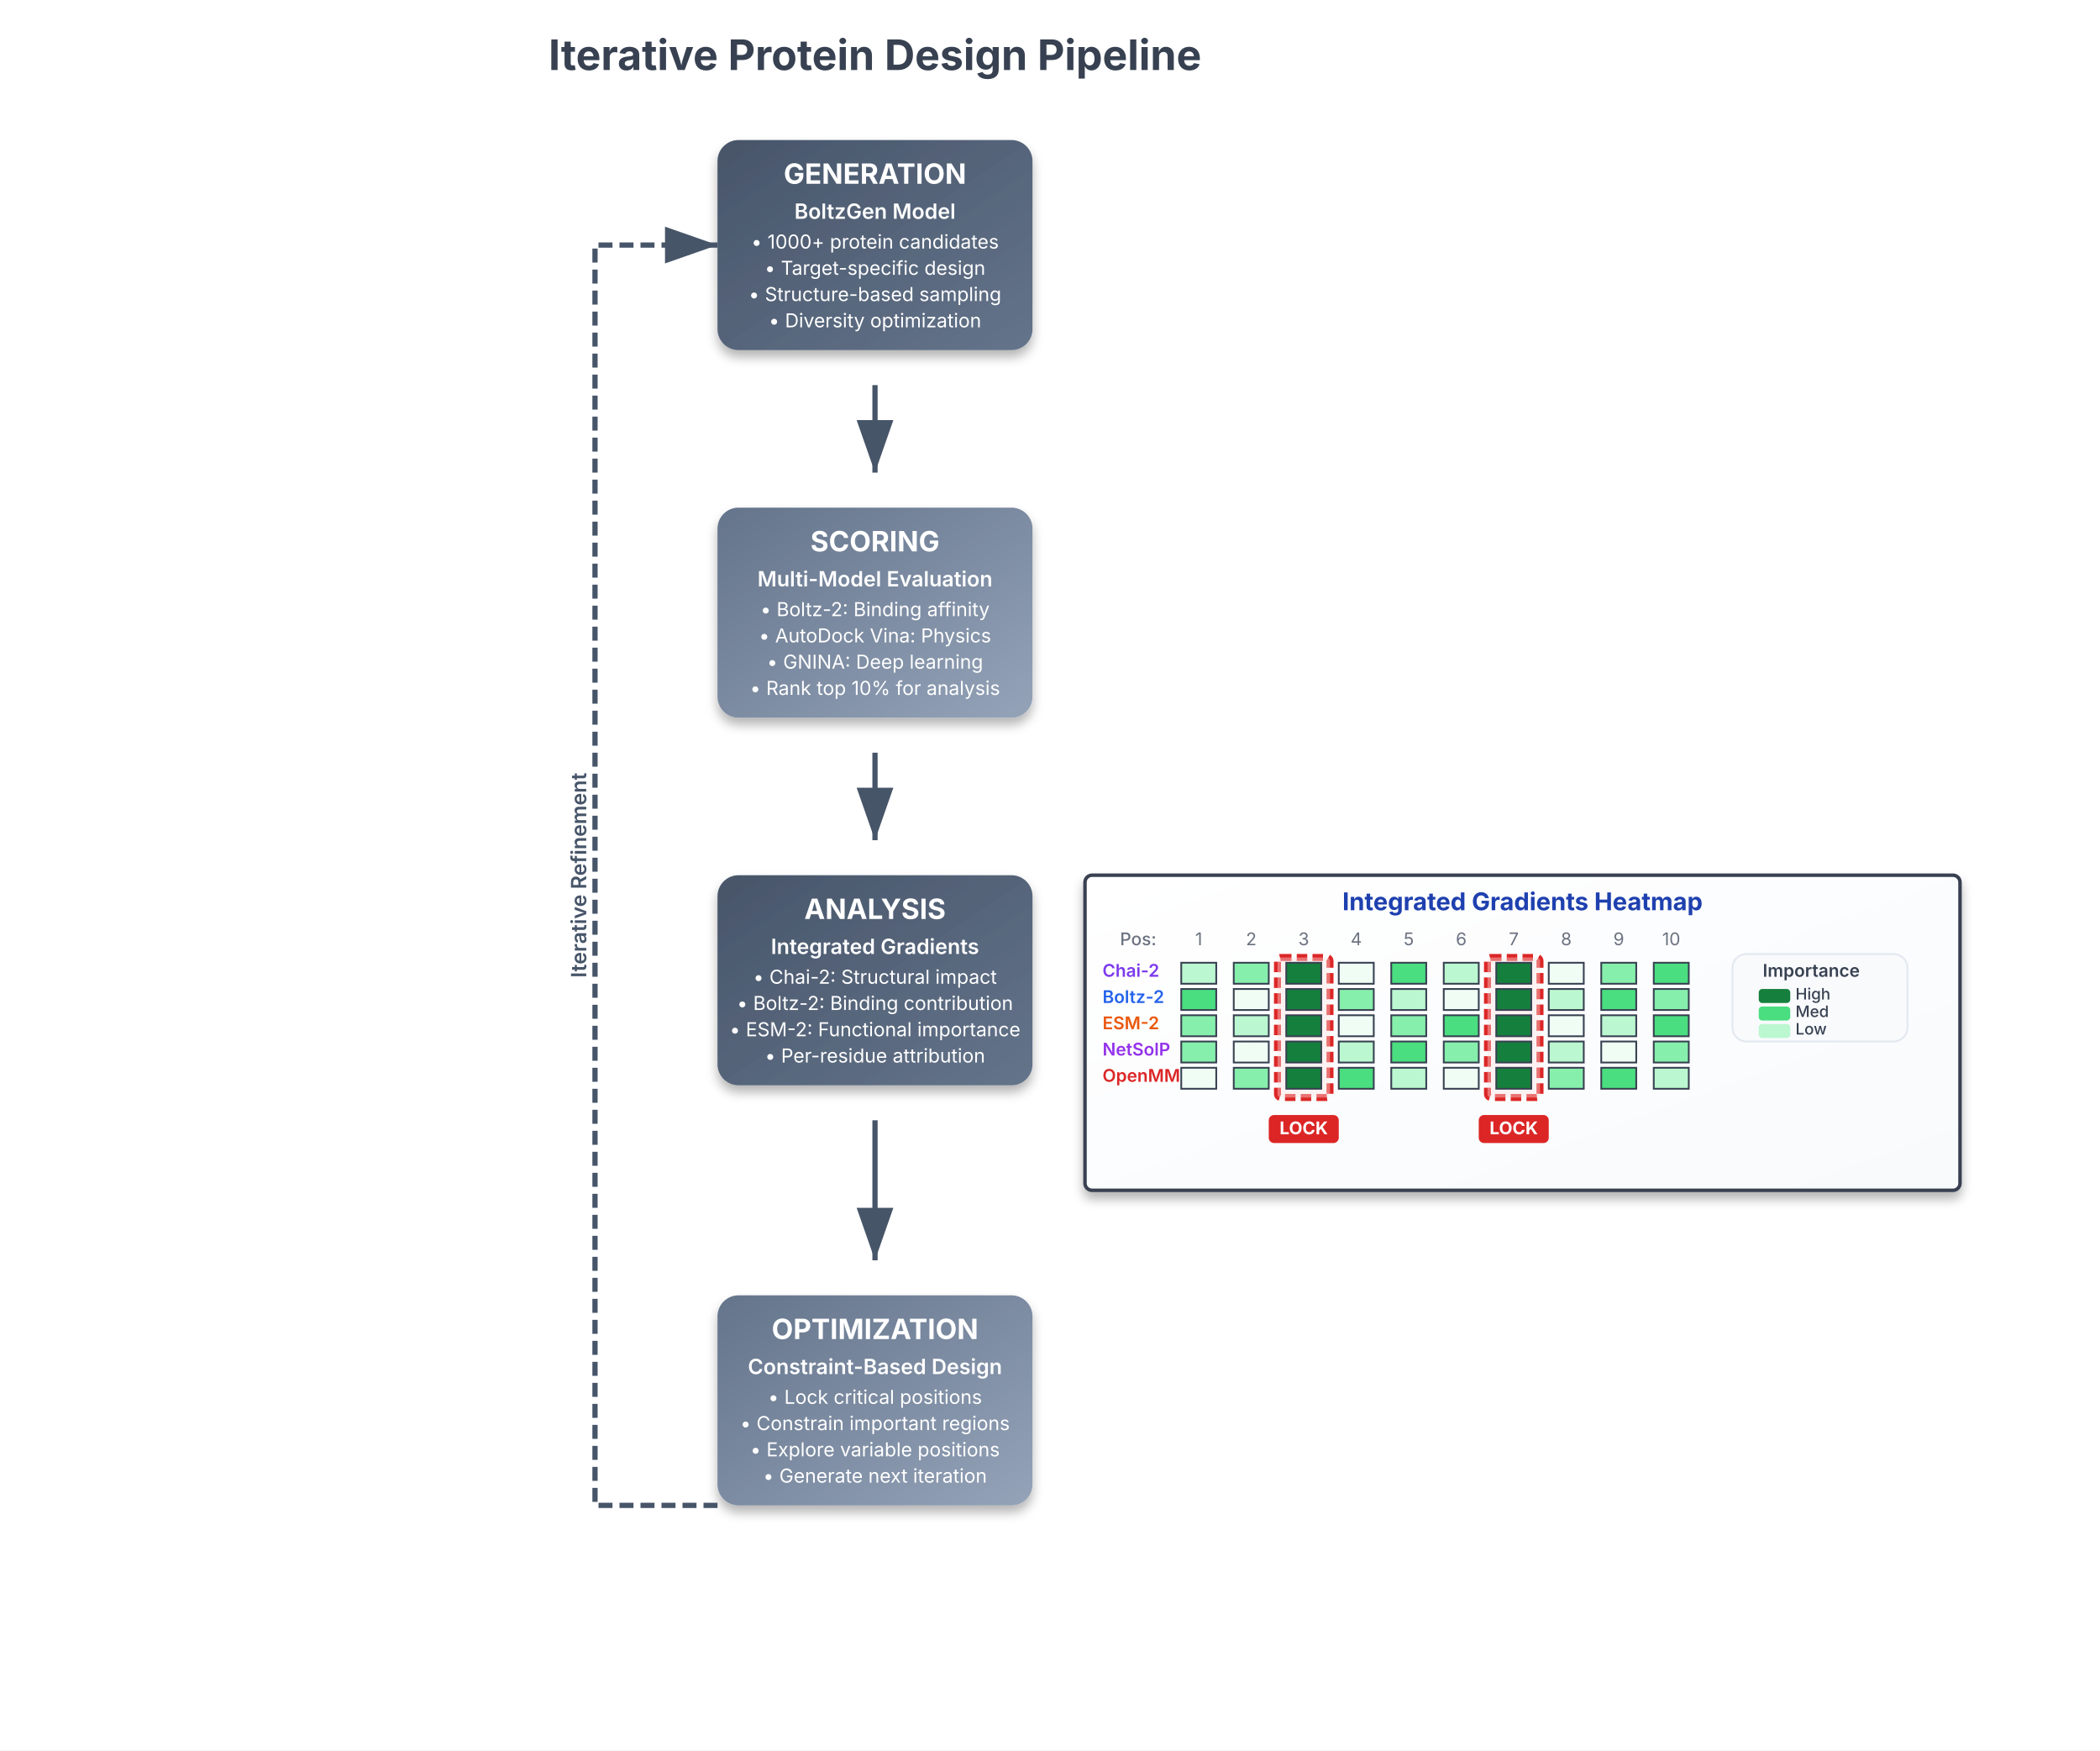
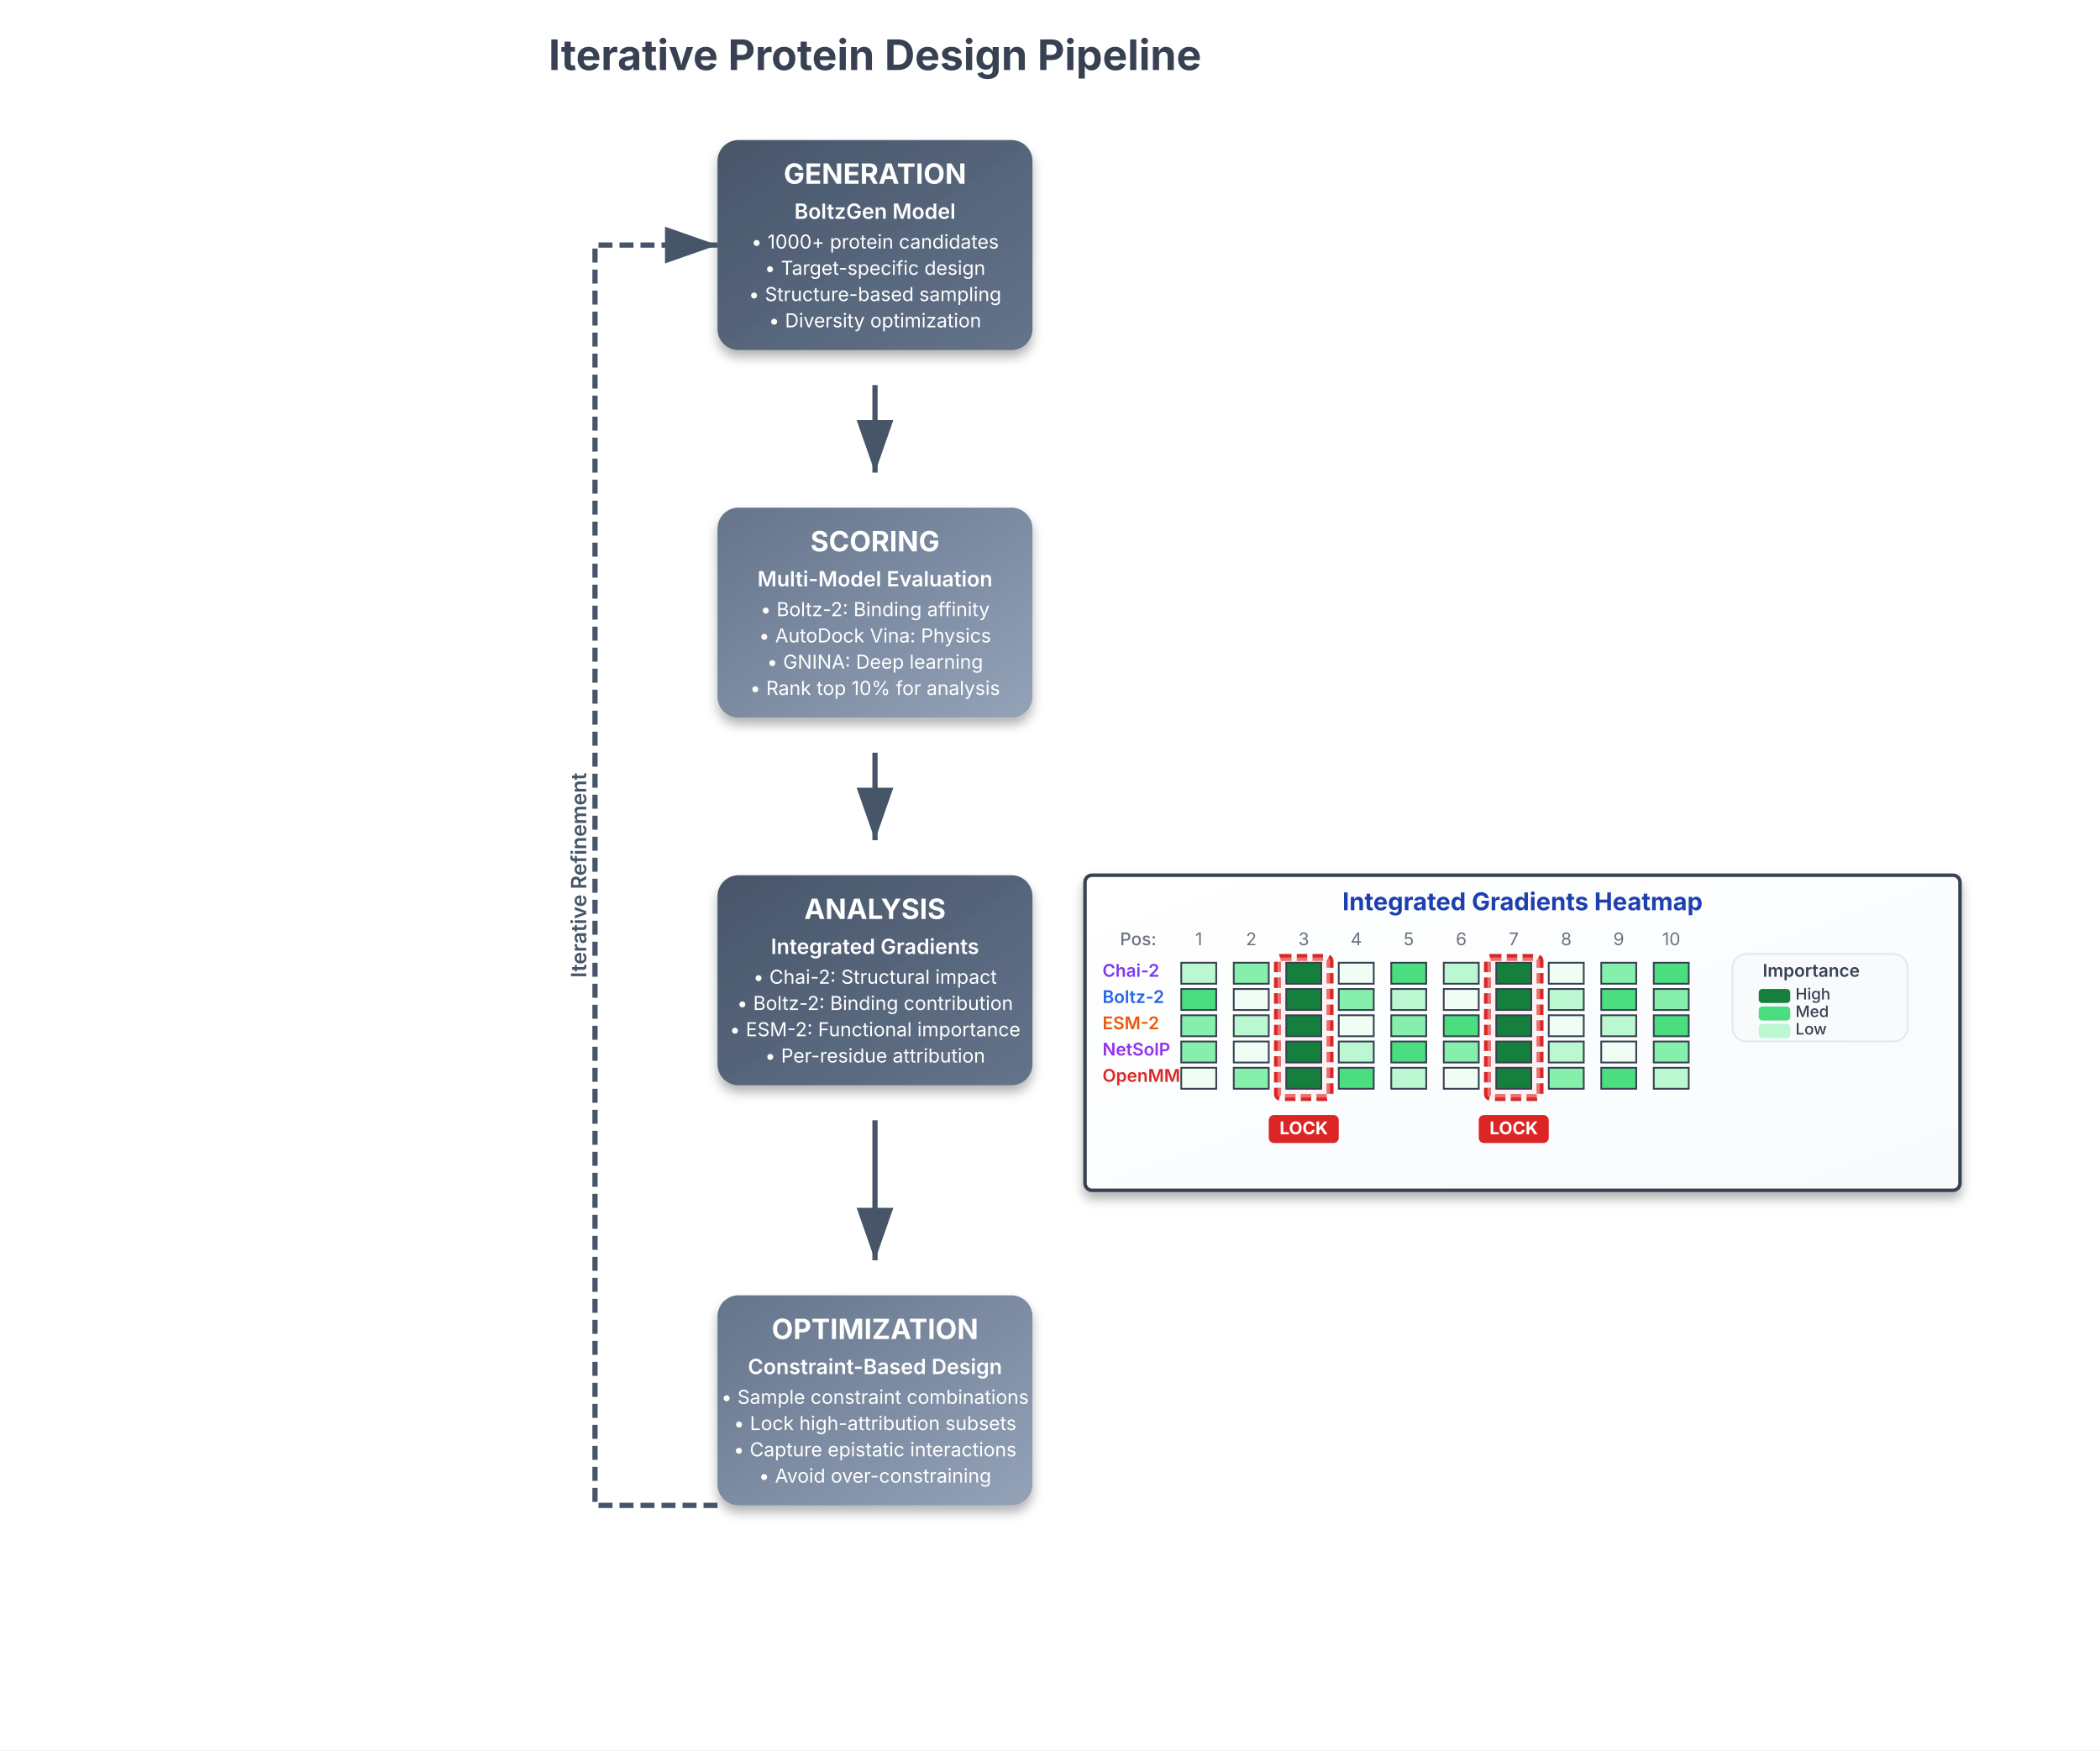
<svg xmlns="http://www.w3.org/2000/svg" width="1200" height="1000" viewBox="0 0 1200 1000">
  <defs>
    <linearGradient id="primaryGrad" x1="0%" y1="0%" x2="100%" y2="100%">
      <stop offset="0%" style="stop-color:#475569;stop-opacity:1" />
      <stop offset="100%" style="stop-color:#64748B;stop-opacity:1" />
    </linearGradient>
    <linearGradient id="secondaryGrad" x1="0%" y1="0%" x2="100%" y2="100%">
      <stop offset="0%" style="stop-color:#64748B;stop-opacity:1" />
      <stop offset="100%" style="stop-color:#94A3B8;stop-opacity:1" />
    </linearGradient>
    <linearGradient id="heatmapBg" x1="0%" y1="0%" x2="100%" y2="100%">
      <stop offset="0%" style="stop-color:#FFFFFF;stop-opacity:1" />
      <stop offset="100%" style="stop-color:#F8FAFC;stop-opacity:1" />
    </linearGradient>
    <filter id="shadow">
      <feDropShadow dx="0" dy="4" stdDeviation="3" flood-opacity="0.3" />
    </filter>
  </defs>
  <rect width="1200" height="1000" fill="#FFFFFF" />
  <text x="500" y="40" text-anchor="middle" fill="#374151" font-family="Inter, sans-serif" font-size="24" font-weight="700">
    Iterative Protein Design Pipeline
  </text>
  <g transform="translate(410, 80)">
    <rect width="180" height="120" rx="12" fill="url(#primaryGrad)" filter="url(#shadow)" />
    <text x="90" y="25" text-anchor="middle" fill="white" font-family="Inter, sans-serif" font-size="16" font-weight="700">
      GENERATION
    </text>
    <text x="90" y="45" text-anchor="middle" fill="white" font-family="Inter, sans-serif" font-size="12" font-weight="600">
      BoltzGen Model
    </text>
    <text x="90" y="62" text-anchor="middle" fill="white" font-family="Inter, sans-serif" font-size="11">
      • 1000+ protein candidates
    </text>
    <text x="90" y="77" text-anchor="middle" fill="white" font-family="Inter, sans-serif" font-size="11">
      • Target-specific design
    </text>
    <text x="90" y="92" text-anchor="middle" fill="white" font-family="Inter, sans-serif" font-size="11">
      • Structure-based sampling
    </text>
    <text x="90" y="107" text-anchor="middle" fill="white" font-family="Inter, sans-serif" font-size="11">
      • Diversity optimization
    </text>
  </g>
  <path d="M 500 220 L 500 270" stroke="#475569" stroke-width="3" fill="none" marker-end="url(#arrowhead)" />
  <g transform="translate(410, 290)">
    <rect width="180" height="120" rx="12" fill="url(#secondaryGrad)" filter="url(#shadow)" />
    <text x="90" y="25" text-anchor="middle" fill="white" font-family="Inter, sans-serif" font-size="16" font-weight="700">
      SCORING
    </text>
    <text x="90" y="45" text-anchor="middle" fill="white" font-family="Inter, sans-serif" font-size="12" font-weight="600">
      Multi-Model Evaluation
    </text>
    <text x="90" y="62" text-anchor="middle" fill="white" font-family="Inter, sans-serif" font-size="11">
      • Boltz-2: Binding affinity
    </text>
    <text x="90" y="77" text-anchor="middle" fill="white" font-family="Inter, sans-serif" font-size="11">
      • AutoDock Vina: Physics
    </text>
    <text x="90" y="92" text-anchor="middle" fill="white" font-family="Inter, sans-serif" font-size="11">
      • GNINA: Deep learning
    </text>
    <text x="90" y="107" text-anchor="middle" fill="white" font-family="Inter, sans-serif" font-size="11">
      • Rank top 10% for analysis
    </text>
  </g>
  <path d="M 500 430 L 500 480" stroke="#475569" stroke-width="3" fill="none" marker-end="url(#arrowhead)" />
  <g transform="translate(410, 500)">
    <rect width="180" height="120" rx="12" fill="url(#primaryGrad)" filter="url(#shadow)" />
    <text x="90" y="25" text-anchor="middle" fill="white" font-family="Inter, sans-serif" font-size="16" font-weight="700">
      ANALYSIS
    </text>
    <text x="90" y="45" text-anchor="middle" fill="white" font-family="Inter, sans-serif" font-size="12" font-weight="600">
      Integrated Gradients
    </text>
    <text x="90" y="62" text-anchor="middle" fill="white" font-family="Inter, sans-serif" font-size="11">
      • Chai-2: Structural impact
    </text>
    <text x="90" y="77" text-anchor="middle" fill="white" font-family="Inter, sans-serif" font-size="11">
      • Boltz-2: Binding contribution
    </text>
    <text x="90" y="92" text-anchor="middle" fill="white" font-family="Inter, sans-serif" font-size="11">
      • ESM-2: Functional importance
    </text>
    <text x="90" y="107" text-anchor="middle" fill="white" font-family="Inter, sans-serif" font-size="11">
      • Per-residue attribution
    </text>
  </g>
  <g transform="translate(620, 500)">
    <rect width="500" height="180" rx="4" fill="url(#heatmapBg)" stroke="#374151" stroke-width="2" filter="url(#shadow)" />
    <text x="250" y="20" text-anchor="middle" fill="#1E40AF" font-family="Inter, sans-serif" font-size="14" font-weight="700">
      Integrated Gradients Heatmap
    </text>
    <text x="20" y="40" fill="#6B7280" font-family="Inter, sans-serif" font-size="10" font-weight="500">Pos:</text>
    <text x="65" y="40" text-anchor="middle" fill="#6B7280" font-family="Inter, sans-serif" font-size="10">1</text>
    <text x="95" y="40" text-anchor="middle" fill="#6B7280" font-family="Inter, sans-serif" font-size="10">2</text>
    <text x="125" y="40" text-anchor="middle" fill="#6B7280" font-family="Inter, sans-serif" font-size="10">3</text>
    <text x="155" y="40" text-anchor="middle" fill="#6B7280" font-family="Inter, sans-serif" font-size="10">4</text>
    <text x="185" y="40" text-anchor="middle" fill="#6B7280" font-family="Inter, sans-serif" font-size="10">5</text>
    <text x="215" y="40" text-anchor="middle" fill="#6B7280" font-family="Inter, sans-serif" font-size="10">6</text>
    <text x="245" y="40" text-anchor="middle" fill="#6B7280" font-family="Inter, sans-serif" font-size="10">7</text>
    <text x="275" y="40" text-anchor="middle" fill="#6B7280" font-family="Inter, sans-serif" font-size="10">8</text>
    <text x="305" y="40" text-anchor="middle" fill="#6B7280" font-family="Inter, sans-serif" font-size="10">9</text>
    <text x="335" y="40" text-anchor="middle" fill="#6B7280" font-family="Inter, sans-serif" font-size="10">10</text>
    <rect x="110" y="47" width="30" height="80" fill="none" stroke="#DC2626" stroke-width="4" stroke-dasharray="6,3" rx="2" />
    <rect x="230" y="47" width="30" height="80" fill="none" stroke="#DC2626" stroke-width="4" stroke-dasharray="6,3" rx="2" />
    <rect x="110" y="47" width="30" height="80" fill="#FEE2E2" fill-opacity="0.4" rx="2" />
    <rect x="230" y="47" width="30" height="80" fill="#FEE2E2" fill-opacity="0.4" rx="2" />
    <text x="10" y="103" fill="#9333EA" font-family="Inter, sans-serif" font-size="10" font-weight="600">NetSolP</text>
    <rect x="55" y="95" width="20" height="12" fill="#86EFAC" stroke="#374151" />
    <rect x="85" y="95" width="20" height="12" fill="#F0FDF4" stroke="#374151" />
    <rect x="115" y="95" width="20" height="12" fill="#15803D" stroke="#374151" />
    <rect x="145" y="95" width="20" height="12" fill="#BBF7D0" stroke="#374151" />
    <rect x="175" y="95" width="20" height="12" fill="#4ADE80" stroke="#374151" />
    <rect x="205" y="95" width="20" height="12" fill="#86EFAC" stroke="#374151" />
    <rect x="235" y="95" width="20" height="12" fill="#15803D" stroke="#374151" />
    <rect x="265" y="95" width="20" height="12" fill="#BBF7D0" stroke="#374151" />
    <rect x="295" y="95" width="20" height="12" fill="#F0FDF4" stroke="#374151" />
    <rect x="325" y="95" width="20" height="12" fill="#86EFAC" stroke="#374151" />
    <text x="10" y="118" fill="#DC2626" font-family="Inter, sans-serif" font-size="10" font-weight="600">OpenMM</text>
    <rect x="55" y="110" width="20" height="12" fill="#F0FDF4" stroke="#374151" />
    <rect x="85" y="110" width="20" height="12" fill="#86EFAC" stroke="#374151" />
    <rect x="115" y="110" width="20" height="12" fill="#15803D" stroke="#374151" />
    <rect x="145" y="110" width="20" height="12" fill="#4ADE80" stroke="#374151" />
    <rect x="175" y="110" width="20" height="12" fill="#BBF7D0" stroke="#374151" />
    <rect x="205" y="110" width="20" height="12" fill="#F0FDF4" stroke="#374151" />
    <rect x="235" y="110" width="20" height="12" fill="#15803D" stroke="#374151" />
    <rect x="265" y="110" width="20" height="12" fill="#86EFAC" stroke="#374151" />
    <rect x="295" y="110" width="20" height="12" fill="#4ADE80" stroke="#374151" />
    <rect x="325" y="110" width="20" height="12" fill="#BBF7D0" stroke="#374151" />
    <rect x="105" y="137" width="40" height="16" fill="#DC2626" rx="3" />
    <text x="125" y="148" text-anchor="middle" fill="white" font-family="Inter, sans-serif" font-size="10" font-weight="700">LOCK</text>
    <rect x="225" y="137" width="40" height="16" fill="#DC2626" rx="3" />
    <text x="245" y="148" text-anchor="middle" fill="white" font-family="Inter, sans-serif" font-size="10" font-weight="700">LOCK</text>
    <text x="10" y="58" fill="#7C3AED" font-family="Inter, sans-serif" font-size="10" font-weight="600">Chai-2</text>
    <rect x="55" y="50" width="20" height="12" fill="#BBF7D0" stroke="#374151" />
    <rect x="85" y="50" width="20" height="12" fill="#86EFAC" stroke="#374151" />
    <rect x="115" y="50" width="20" height="12" fill="#15803D" stroke="#374151" />
    <rect x="145" y="50" width="20" height="12" fill="#F0FDF4" stroke="#374151" />
    <rect x="175" y="50" width="20" height="12" fill="#4ADE80" stroke="#374151" />
    <rect x="205" y="50" width="20" height="12" fill="#BBF7D0" stroke="#374151" />
    <rect x="235" y="50" width="20" height="12" fill="#15803D" stroke="#374151" />
    <rect x="265" y="50" width="20" height="12" fill="#F0FDF4" stroke="#374151" />
    <rect x="295" y="50" width="20" height="12" fill="#86EFAC" stroke="#374151" />
    <rect x="325" y="50" width="20" height="12" fill="#4ADE80" stroke="#374151" />
    <text x="10" y="73" fill="#2563EB" font-family="Inter, sans-serif" font-size="10" font-weight="600">Boltz-2</text>
    <rect x="55" y="65" width="20" height="12" fill="#4ADE80" stroke="#374151" />
    <rect x="85" y="65" width="20" height="12" fill="#F0FDF4" stroke="#374151" />
    <rect x="115" y="65" width="20" height="12" fill="#15803D" stroke="#374151" />
    <rect x="145" y="65" width="20" height="12" fill="#86EFAC" stroke="#374151" />
    <rect x="175" y="65" width="20" height="12" fill="#BBF7D0" stroke="#374151" />
    <rect x="205" y="65" width="20" height="12" fill="#F0FDF4" stroke="#374151" />
    <rect x="235" y="65" width="20" height="12" fill="#15803D" stroke="#374151" />
    <rect x="265" y="65" width="20" height="12" fill="#BBF7D0" stroke="#374151" />
    <rect x="295" y="65" width="20" height="12" fill="#4ADE80" stroke="#374151" />
    <rect x="325" y="65" width="20" height="12" fill="#86EFAC" stroke="#374151" />
    <text x="10" y="88" fill="#EA580C" font-family="Inter, sans-serif" font-size="10" font-weight="600">ESM-2</text>
    <rect x="55" y="80" width="20" height="12" fill="#86EFAC" stroke="#374151" />
    <rect x="85" y="80" width="20" height="12" fill="#BBF7D0" stroke="#374151" />
    <rect x="115" y="80" width="20" height="12" fill="#15803D" stroke="#374151" />
    <rect x="145" y="80" width="20" height="12" fill="#F0FDF4" stroke="#374151" />
    <rect x="175" y="80" width="20" height="12" fill="#86EFAC" stroke="#374151" />
    <rect x="205" y="80" width="20" height="12" fill="#4ADE80" stroke="#374151" />
    <rect x="235" y="80" width="20" height="12" fill="#15803D" stroke="#374151" />
    <rect x="265" y="80" width="20" height="12" fill="#F0FDF4" stroke="#374151" />
    <rect x="295" y="80" width="20" height="12" fill="#BBF7D0" stroke="#374151" />
    <rect x="325" y="80" width="20" height="12" fill="#4ADE80" stroke="#374151" />
    <g transform="translate(380, 50)">
      <rect x="-10" y="-5" width="100" height="50" fill="#F8FAFC" stroke="#E2E8F0" stroke-width="1" rx="8" />
      <text x="35" y="8" text-anchor="middle" fill="#374151" font-family="Inter, sans-serif" font-size="10" font-weight="600">Importance</text>
      <rect x="5" y="15" width="18" height="8" fill="#15803D" stroke="none" rx="2" />
      <text x="26" y="21" fill="#374151" font-family="Inter, sans-serif" font-size="9" font-weight="500">High</text>
      <rect x="5" y="25" width="18" height="8" fill="#4ADE80" stroke="none" rx="2" />
      <text x="26" y="31" fill="#374151" font-family="Inter, sans-serif" font-size="9" font-weight="500">Med</text>
      <rect x="5" y="35" width="18" height="8" fill="#BBF7D0" stroke="none" rx="2" />
      <text x="26" y="41" fill="#374151" font-family="Inter, sans-serif" font-size="9" font-weight="500">Low</text>
    </g>
  </g>
  <path d="M 500 640 L 500 720" stroke="#475569" stroke-width="3" fill="none" marker-end="url(#arrowhead)" />
  <g transform="translate(410, 740)">
    <rect width="180" height="120" rx="12" fill="url(#secondaryGrad)" filter="url(#shadow)" />
    <text x="90" y="25" text-anchor="middle" fill="white" font-family="Inter, sans-serif" font-size="16" font-weight="700">
      OPTIMIZATION
    </text>
    <text x="90" y="45" text-anchor="middle" fill="white" font-family="Inter, sans-serif" font-size="12" font-weight="600">
      Constraint-Based Design
    </text>
    <text x="90" y="62" text-anchor="middle" fill="white" font-family="Inter, sans-serif" font-size="11">
-       • Lock critical positions
-     </text>
-     <text x="90" y="77" text-anchor="middle" fill="white" font-family="Inter, sans-serif" font-size="11">
-       • Constrain important regions
-     </text>
-     <text x="90" y="92" text-anchor="middle" fill="white" font-family="Inter, sans-serif" font-size="11">
-       • Explore variable positions
-     </text>
-     <text x="90" y="107" text-anchor="middle" fill="white" font-family="Inter, sans-serif" font-size="11">
-       • Generate next iteration
+       • Sample constraint combinations
+     </text>
+     <text x="90" y="77" text-anchor="middle" fill="white" font-family="Inter, sans-serif" font-size="11">
+       • Lock high-attribution subsets
+     </text>
+     <text x="90" y="92" text-anchor="middle" fill="white" font-family="Inter, sans-serif" font-size="11">
+       • Capture epistatic interactions
+     </text>
+     <text x="90" y="107" text-anchor="middle" fill="white" font-family="Inter, sans-serif" font-size="11">
+       • Avoid over-constraining
    </text>
  </g>
  <path d="M 410 860 L 340 860 L 340 140 L 410 140" stroke="#475569" stroke-width="3" fill="none" marker-end="url(#arrowhead)" stroke-dasharray="8,4" />
  <text x="335" y="500" text-anchor="middle" fill="#475569" font-family="Inter, sans-serif" font-size="12" font-weight="600" transform="rotate(-90 335 500)">
    Iterative Refinement
  </text>
  <defs>
    <marker id="arrowhead" markerWidth="10" markerHeight="7" refX="10" refY="3.5" orient="auto">
      <polygon points="0 0, 10 3.5, 0 7" fill="#475569" />
    </marker>
  </defs>
</svg>
